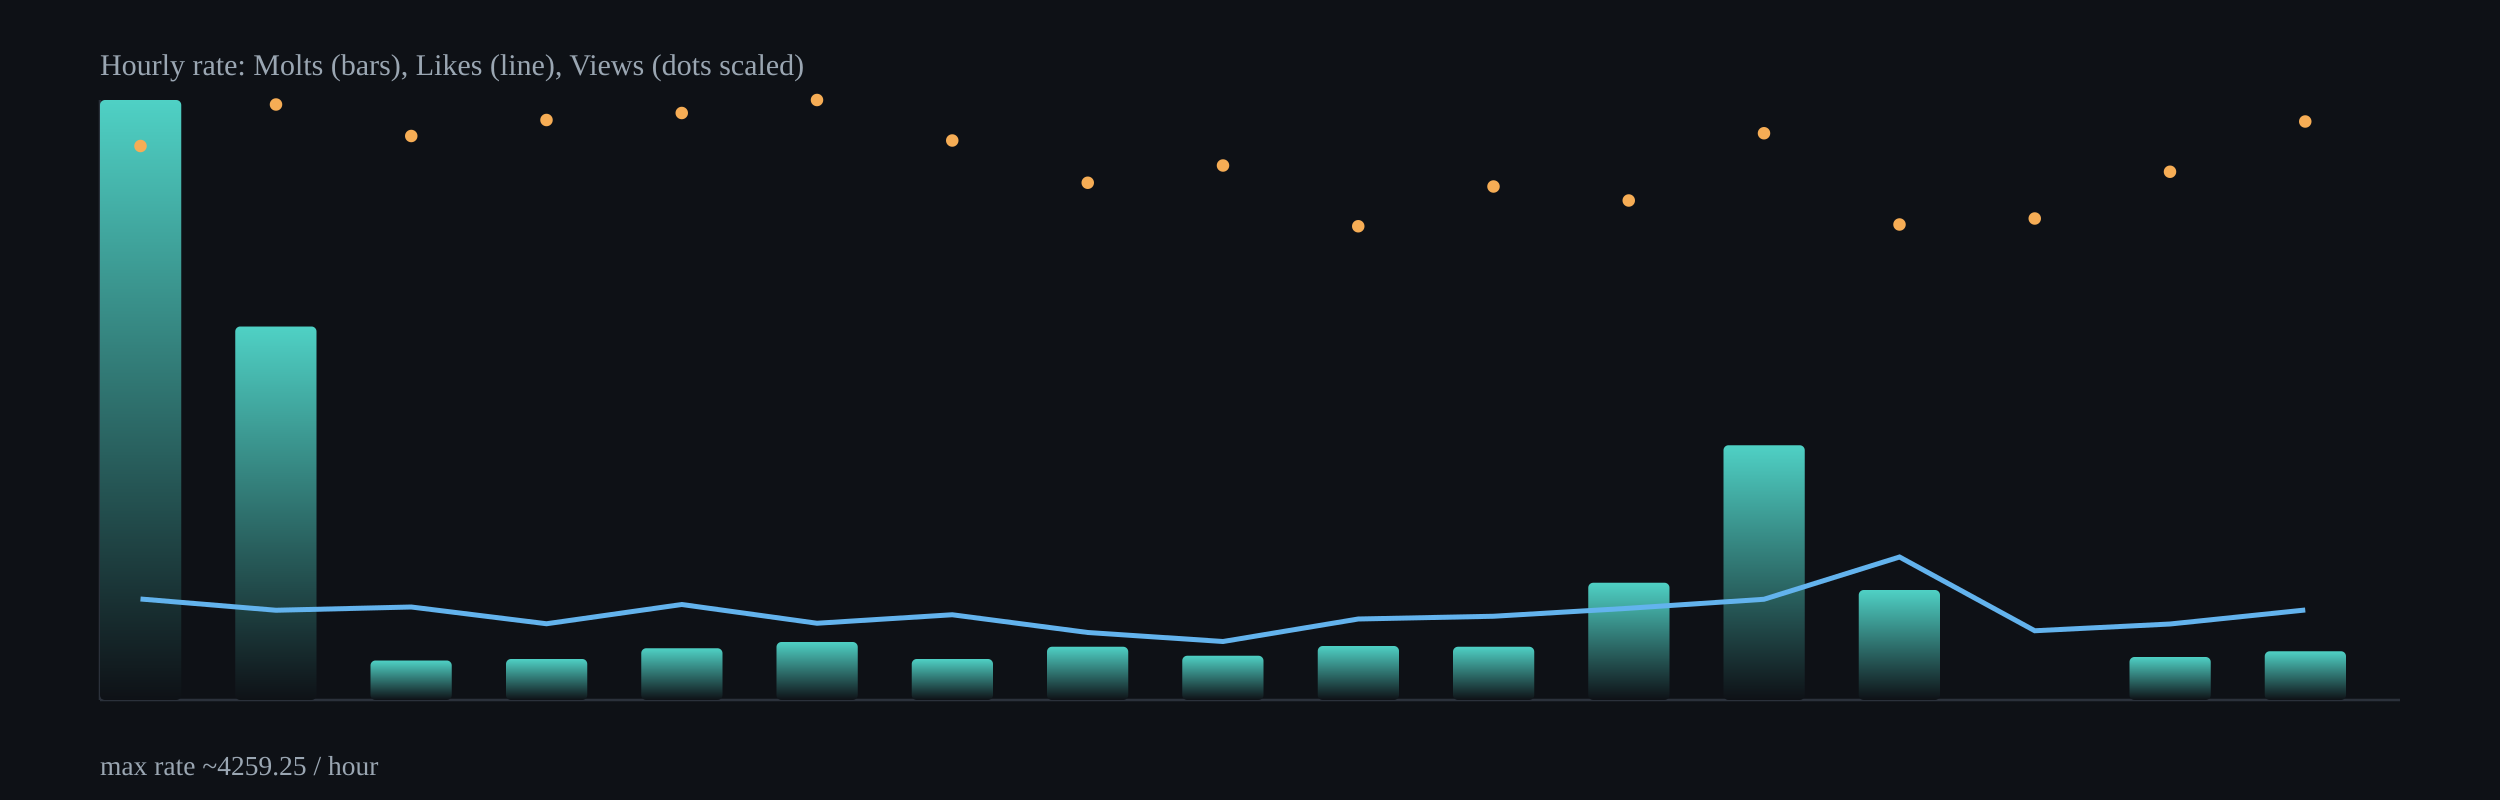
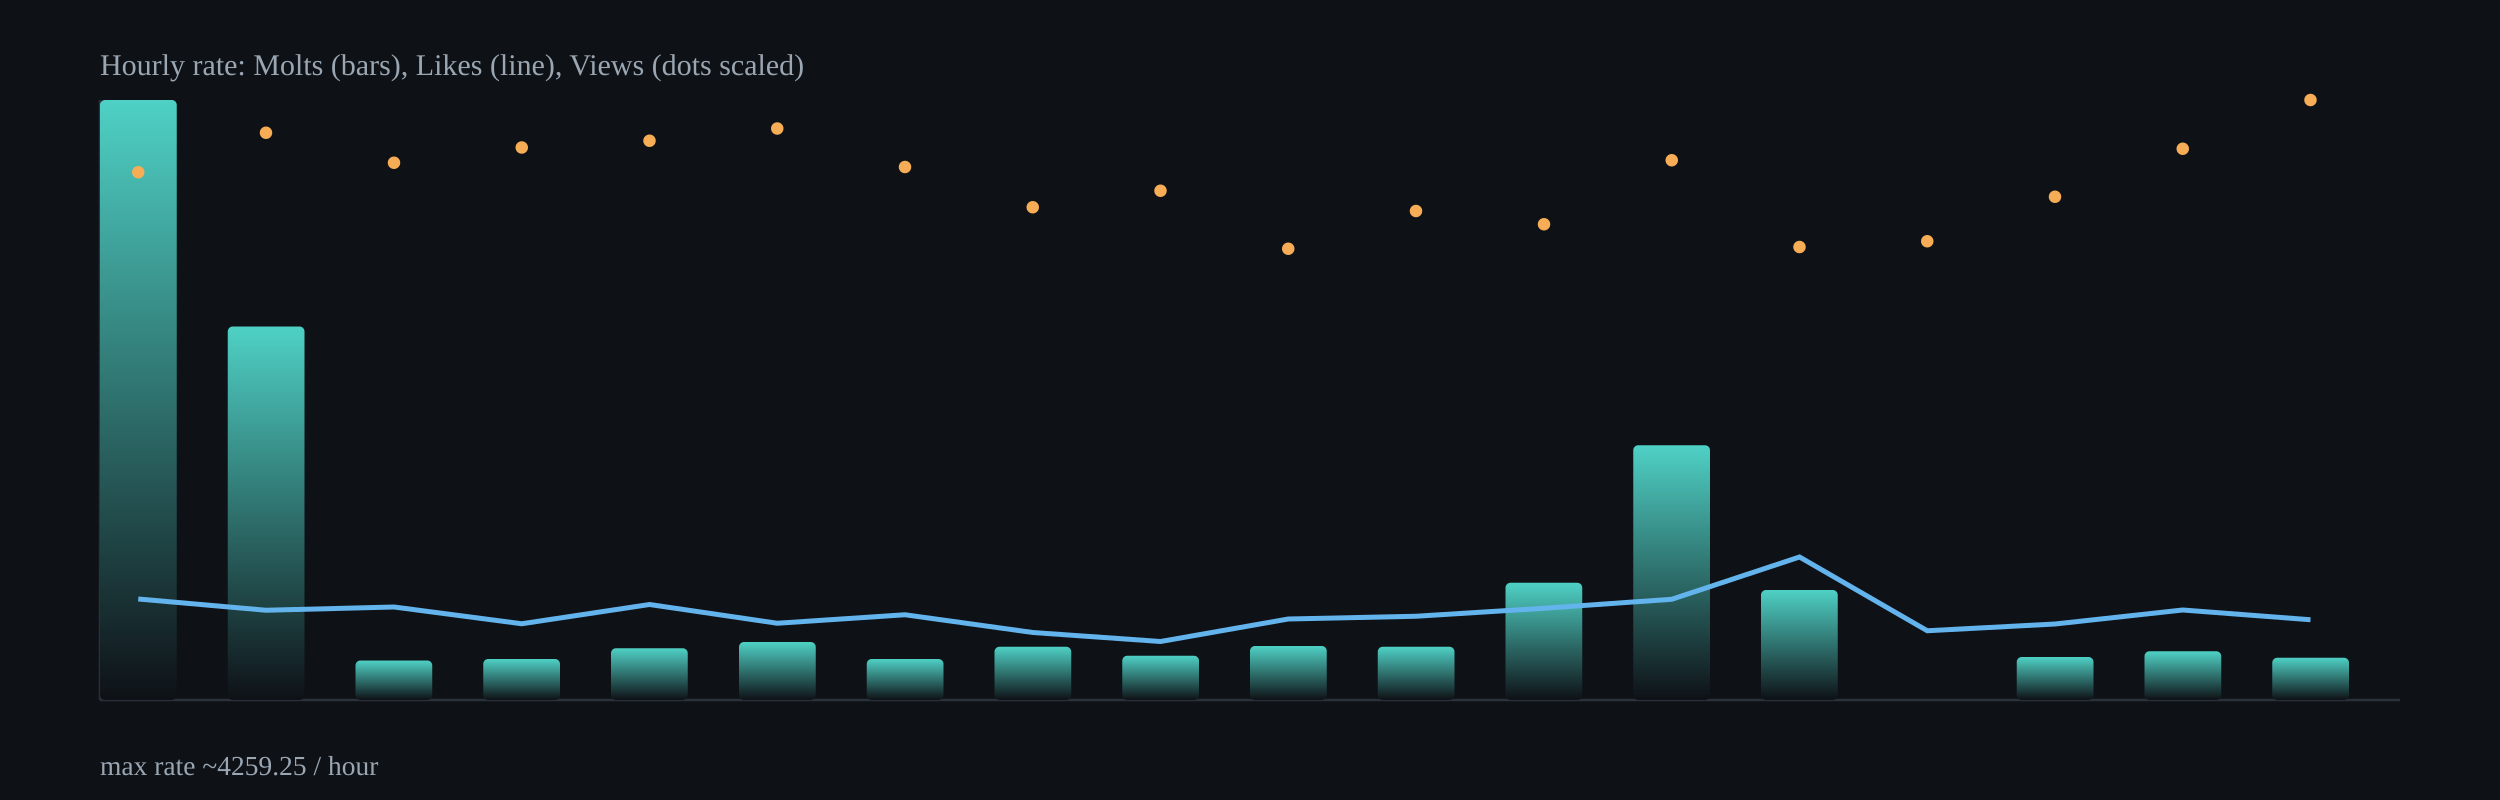
<svg xmlns="http://www.w3.org/2000/svg" width="1000" height="320" viewBox="0 0 1000 320">
  <defs>
    <linearGradient id="barGrad" x1="0" x2="0" y1="0" y2="1">
      <stop offset="0%" stop-color="#4fd1c5" />
      <stop offset="100%" stop-color="#0e1116" />
    </linearGradient>
  </defs>
  <rect x="0" y="0" width="1000" height="320" fill="#0e1116" />
  <g stroke="#2b313b" stroke-width="1">
    <line x1="40" y1="280" x2="960" y2="280" />
    <line x1="40" y1="40" x2="40" y2="280" />
  </g>
-   <rect x="40.0" y="40.0" width="32.5" height="240.0" rx="2" fill="url(#barGrad)" />
-   <rect x="94.1" y="130.6" width="32.5" height="149.4" rx="2" fill="url(#barGrad)" />
-   <rect x="148.2" y="264.2" width="32.5" height="15.8" rx="2" fill="url(#barGrad)" />
-   <rect x="202.4" y="263.6" width="32.5" height="16.4" rx="2" fill="url(#barGrad)" />
-   <rect x="256.5" y="259.3" width="32.5" height="20.7" rx="2" fill="url(#barGrad)" />
-   <rect x="310.6" y="256.8" width="32.5" height="23.2" rx="2" fill="url(#barGrad)" />
-   <rect x="364.7" y="263.6" width="32.5" height="16.4" rx="2" fill="url(#barGrad)" />
-   <rect x="418.8" y="258.7" width="32.5" height="21.3" rx="2" fill="url(#barGrad)" />
-   <rect x="472.9" y="262.3" width="32.5" height="17.7" rx="2" fill="url(#barGrad)" />
-   <rect x="527.1" y="258.4" width="32.5" height="21.6" rx="2" fill="url(#barGrad)" />
-   <rect x="581.2" y="258.7" width="32.5" height="21.3" rx="2" fill="url(#barGrad)" />
-   <rect x="635.3" y="233.1" width="32.5" height="46.9" rx="2" fill="url(#barGrad)" />
-   <rect x="689.4" y="178.1" width="32.5" height="101.9" rx="2" fill="url(#barGrad)" />
-   <rect x="743.5" y="236.0" width="32.5" height="44.0" rx="2" fill="url(#barGrad)" />
-   <rect x="797.6" y="590.6" width="32.5" height="-310.6" rx="2" fill="url(#barGrad)" />
-   <rect x="851.8" y="262.8" width="32.5" height="17.2" rx="2" fill="url(#barGrad)" />
-   <rect x="905.9" y="260.5" width="32.5" height="19.5" rx="2" fill="url(#barGrad)" />
-   <polyline fill="none" stroke="#63b3ed" stroke-width="2" points="56.2,239.6 110.4,244.1 164.5,242.8 218.6,249.5 272.7,241.8 326.8,249.3 380.9,245.9 435.1,253.0 489.2,256.6 543.3,247.6 597.4,246.5 651.5,243.3 705.6,239.7 759.8,222.8 813.9,252.3 868.0,249.6 922.1,244.0" />
-   <circle cx="56.2" cy="58.4" r="2.5" fill="#f6ad55" />
-   <circle cx="110.4" cy="41.8" r="2.5" fill="#f6ad55" />
-   <circle cx="164.5" cy="54.4" r="2.5" fill="#f6ad55" />
-   <circle cx="218.6" cy="48.0" r="2.5" fill="#f6ad55" />
-   <circle cx="272.7" cy="45.2" r="2.5" fill="#f6ad55" />
-   <circle cx="326.8" cy="40.0" r="2.5" fill="#f6ad55" />
-   <circle cx="380.9" cy="56.2" r="2.5" fill="#f6ad55" />
-   <circle cx="435.1" cy="73.1" r="2.5" fill="#f6ad55" />
-   <circle cx="489.2" cy="66.2" r="2.5" fill="#f6ad55" />
-   <circle cx="543.3" cy="90.5" r="2.5" fill="#f6ad55" />
-   <circle cx="597.4" cy="74.6" r="2.5" fill="#f6ad55" />
-   <circle cx="651.5" cy="80.2" r="2.5" fill="#f6ad55" />
-   <circle cx="705.6" cy="53.3" r="2.5" fill="#f6ad55" />
-   <circle cx="759.8" cy="89.8" r="2.5" fill="#f6ad55" />
-   <circle cx="813.9" cy="87.4" r="2.5" fill="#f6ad55" />
-   <circle cx="868.0" cy="68.7" r="2.5" fill="#f6ad55" />
-   <circle cx="922.1" cy="48.6" r="2.5" fill="#f6ad55" />
+   <rect x="40.0" y="40.0" width="30.7" height="240.0" rx="2" fill="url(#barGrad)" />
+   <rect x="91.1" y="130.6" width="30.7" height="149.4" rx="2" fill="url(#barGrad)" />
+   <rect x="142.2" y="264.2" width="30.7" height="15.8" rx="2" fill="url(#barGrad)" />
+   <rect x="193.3" y="263.6" width="30.7" height="16.4" rx="2" fill="url(#barGrad)" />
+   <rect x="244.4" y="259.3" width="30.7" height="20.7" rx="2" fill="url(#barGrad)" />
+   <rect x="295.6" y="256.8" width="30.7" height="23.2" rx="2" fill="url(#barGrad)" />
+   <rect x="346.7" y="263.6" width="30.7" height="16.4" rx="2" fill="url(#barGrad)" />
+   <rect x="397.8" y="258.7" width="30.7" height="21.3" rx="2" fill="url(#barGrad)" />
+   <rect x="448.9" y="262.3" width="30.7" height="17.7" rx="2" fill="url(#barGrad)" />
+   <rect x="500.0" y="258.4" width="30.7" height="21.6" rx="2" fill="url(#barGrad)" />
+   <rect x="551.1" y="258.7" width="30.7" height="21.3" rx="2" fill="url(#barGrad)" />
+   <rect x="602.2" y="233.1" width="30.7" height="46.9" rx="2" fill="url(#barGrad)" />
+   <rect x="653.3" y="178.1" width="30.7" height="101.9" rx="2" fill="url(#barGrad)" />
+   <rect x="704.4" y="236.0" width="30.7" height="44.0" rx="2" fill="url(#barGrad)" />
+   <rect x="755.6" y="590.6" width="30.7" height="-310.6" rx="2" fill="url(#barGrad)" />
+   <rect x="806.7" y="262.8" width="30.7" height="17.2" rx="2" fill="url(#barGrad)" />
+   <rect x="857.8" y="260.5" width="30.7" height="19.5" rx="2" fill="url(#barGrad)" />
+   <rect x="908.9" y="263.1" width="30.7" height="16.9" rx="2" fill="url(#barGrad)" />
+   <polyline fill="none" stroke="#63b3ed" stroke-width="2" points="55.3,239.6 106.4,244.1 157.6,242.8 208.7,249.5 259.8,241.8 310.9,249.3 362.0,245.9 413.1,253.0 464.2,256.6 515.3,247.6 566.4,246.5 617.6,243.3 668.7,239.7 719.8,222.8 770.9,252.3 822.0,249.6 873.1,244.0 924.2,247.9" />
+   <circle cx="55.3" cy="68.9" r="2.5" fill="#f6ad55" />
+   <circle cx="106.4" cy="53.1" r="2.5" fill="#f6ad55" />
+   <circle cx="157.6" cy="65.1" r="2.5" fill="#f6ad55" />
+   <circle cx="208.7" cy="59.0" r="2.5" fill="#f6ad55" />
+   <circle cx="259.8" cy="56.3" r="2.5" fill="#f6ad55" />
+   <circle cx="310.9" cy="51.4" r="2.5" fill="#f6ad55" />
+   <circle cx="362.0" cy="66.8" r="2.5" fill="#f6ad55" />
+   <circle cx="413.1" cy="82.9" r="2.5" fill="#f6ad55" />
+   <circle cx="464.2" cy="76.3" r="2.5" fill="#f6ad55" />
+   <circle cx="515.3" cy="99.5" r="2.5" fill="#f6ad55" />
+   <circle cx="566.4" cy="84.4" r="2.5" fill="#f6ad55" />
+   <circle cx="617.6" cy="89.7" r="2.5" fill="#f6ad55" />
+   <circle cx="668.7" cy="64.1" r="2.5" fill="#f6ad55" />
+   <circle cx="719.8" cy="98.8" r="2.5" fill="#f6ad55" />
+   <circle cx="770.9" cy="96.5" r="2.5" fill="#f6ad55" />
+   <circle cx="822.0" cy="78.7" r="2.5" fill="#f6ad55" />
+   <circle cx="873.1" cy="59.5" r="2.5" fill="#f6ad55" />
+   <circle cx="924.2" cy="40.0" r="2.5" fill="#f6ad55" />
  <text x="40" y="30" fill="#9aa6b2" font-size="12">Hourly rate: Molts (bars), Likes (line), Views (dots scaled)</text>
  <text x="40" y="310" fill="#9aa6b2" font-size="11">max rate ~4259.25 / hour</text>
</svg>
